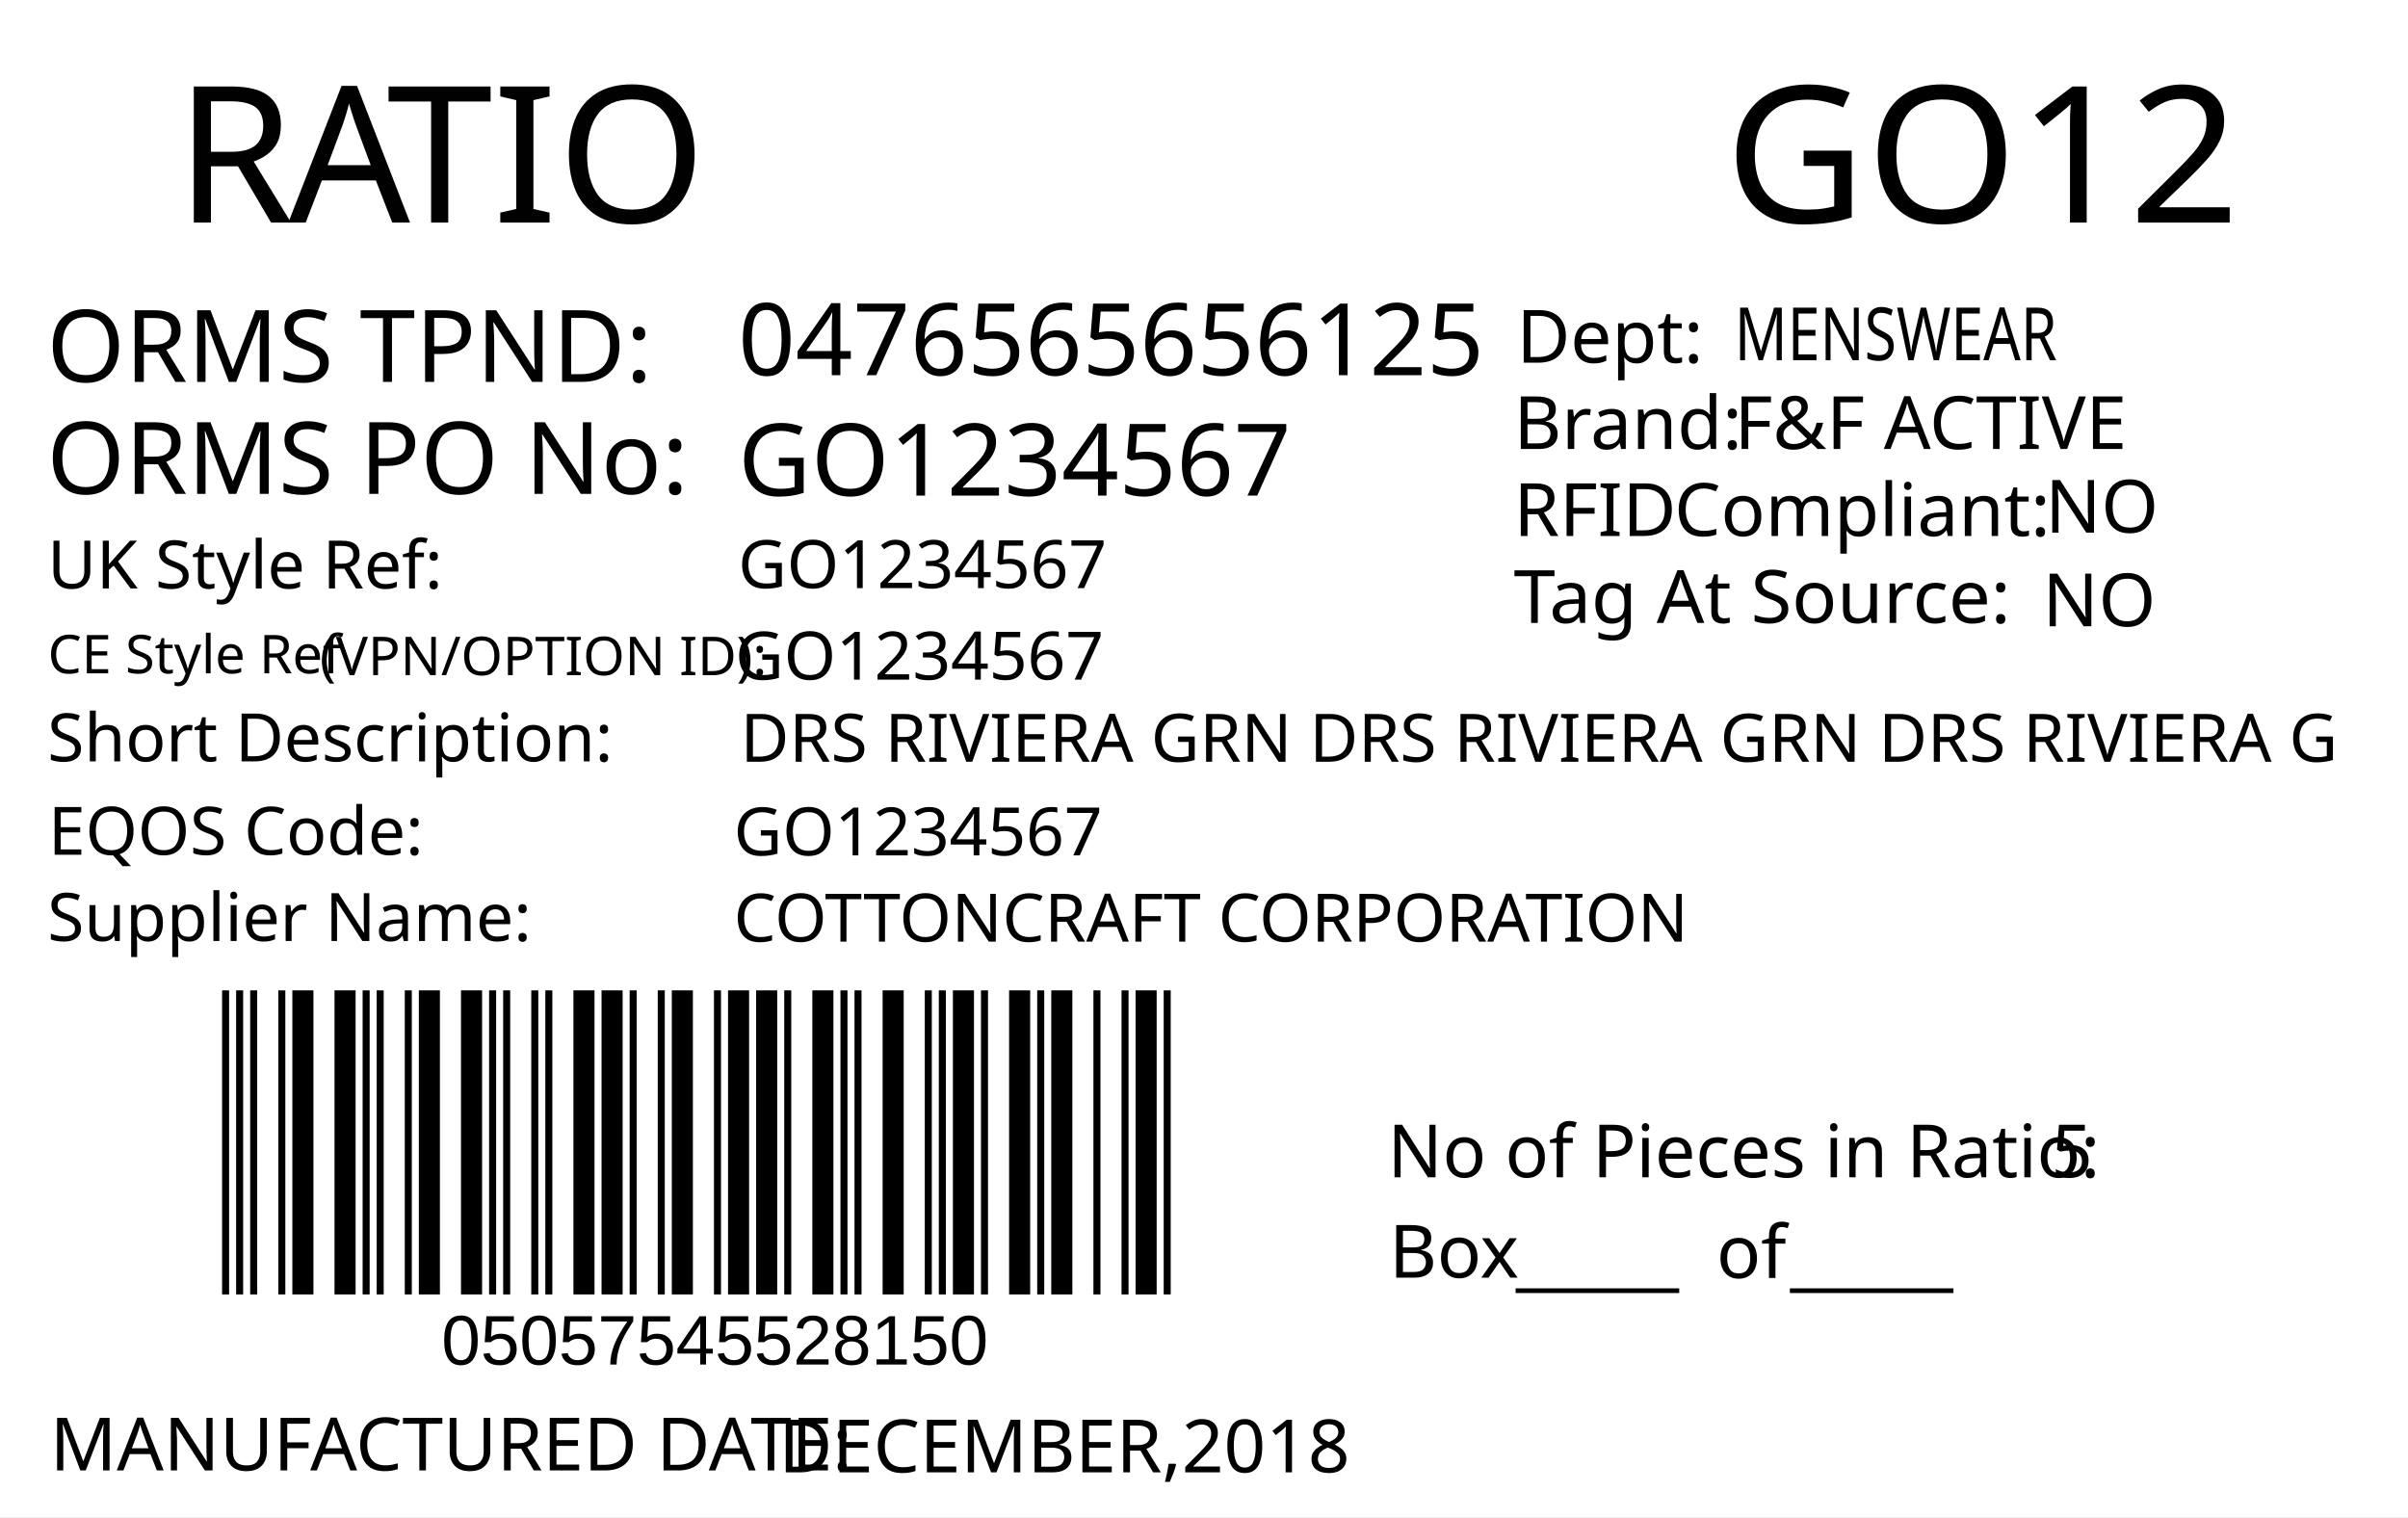
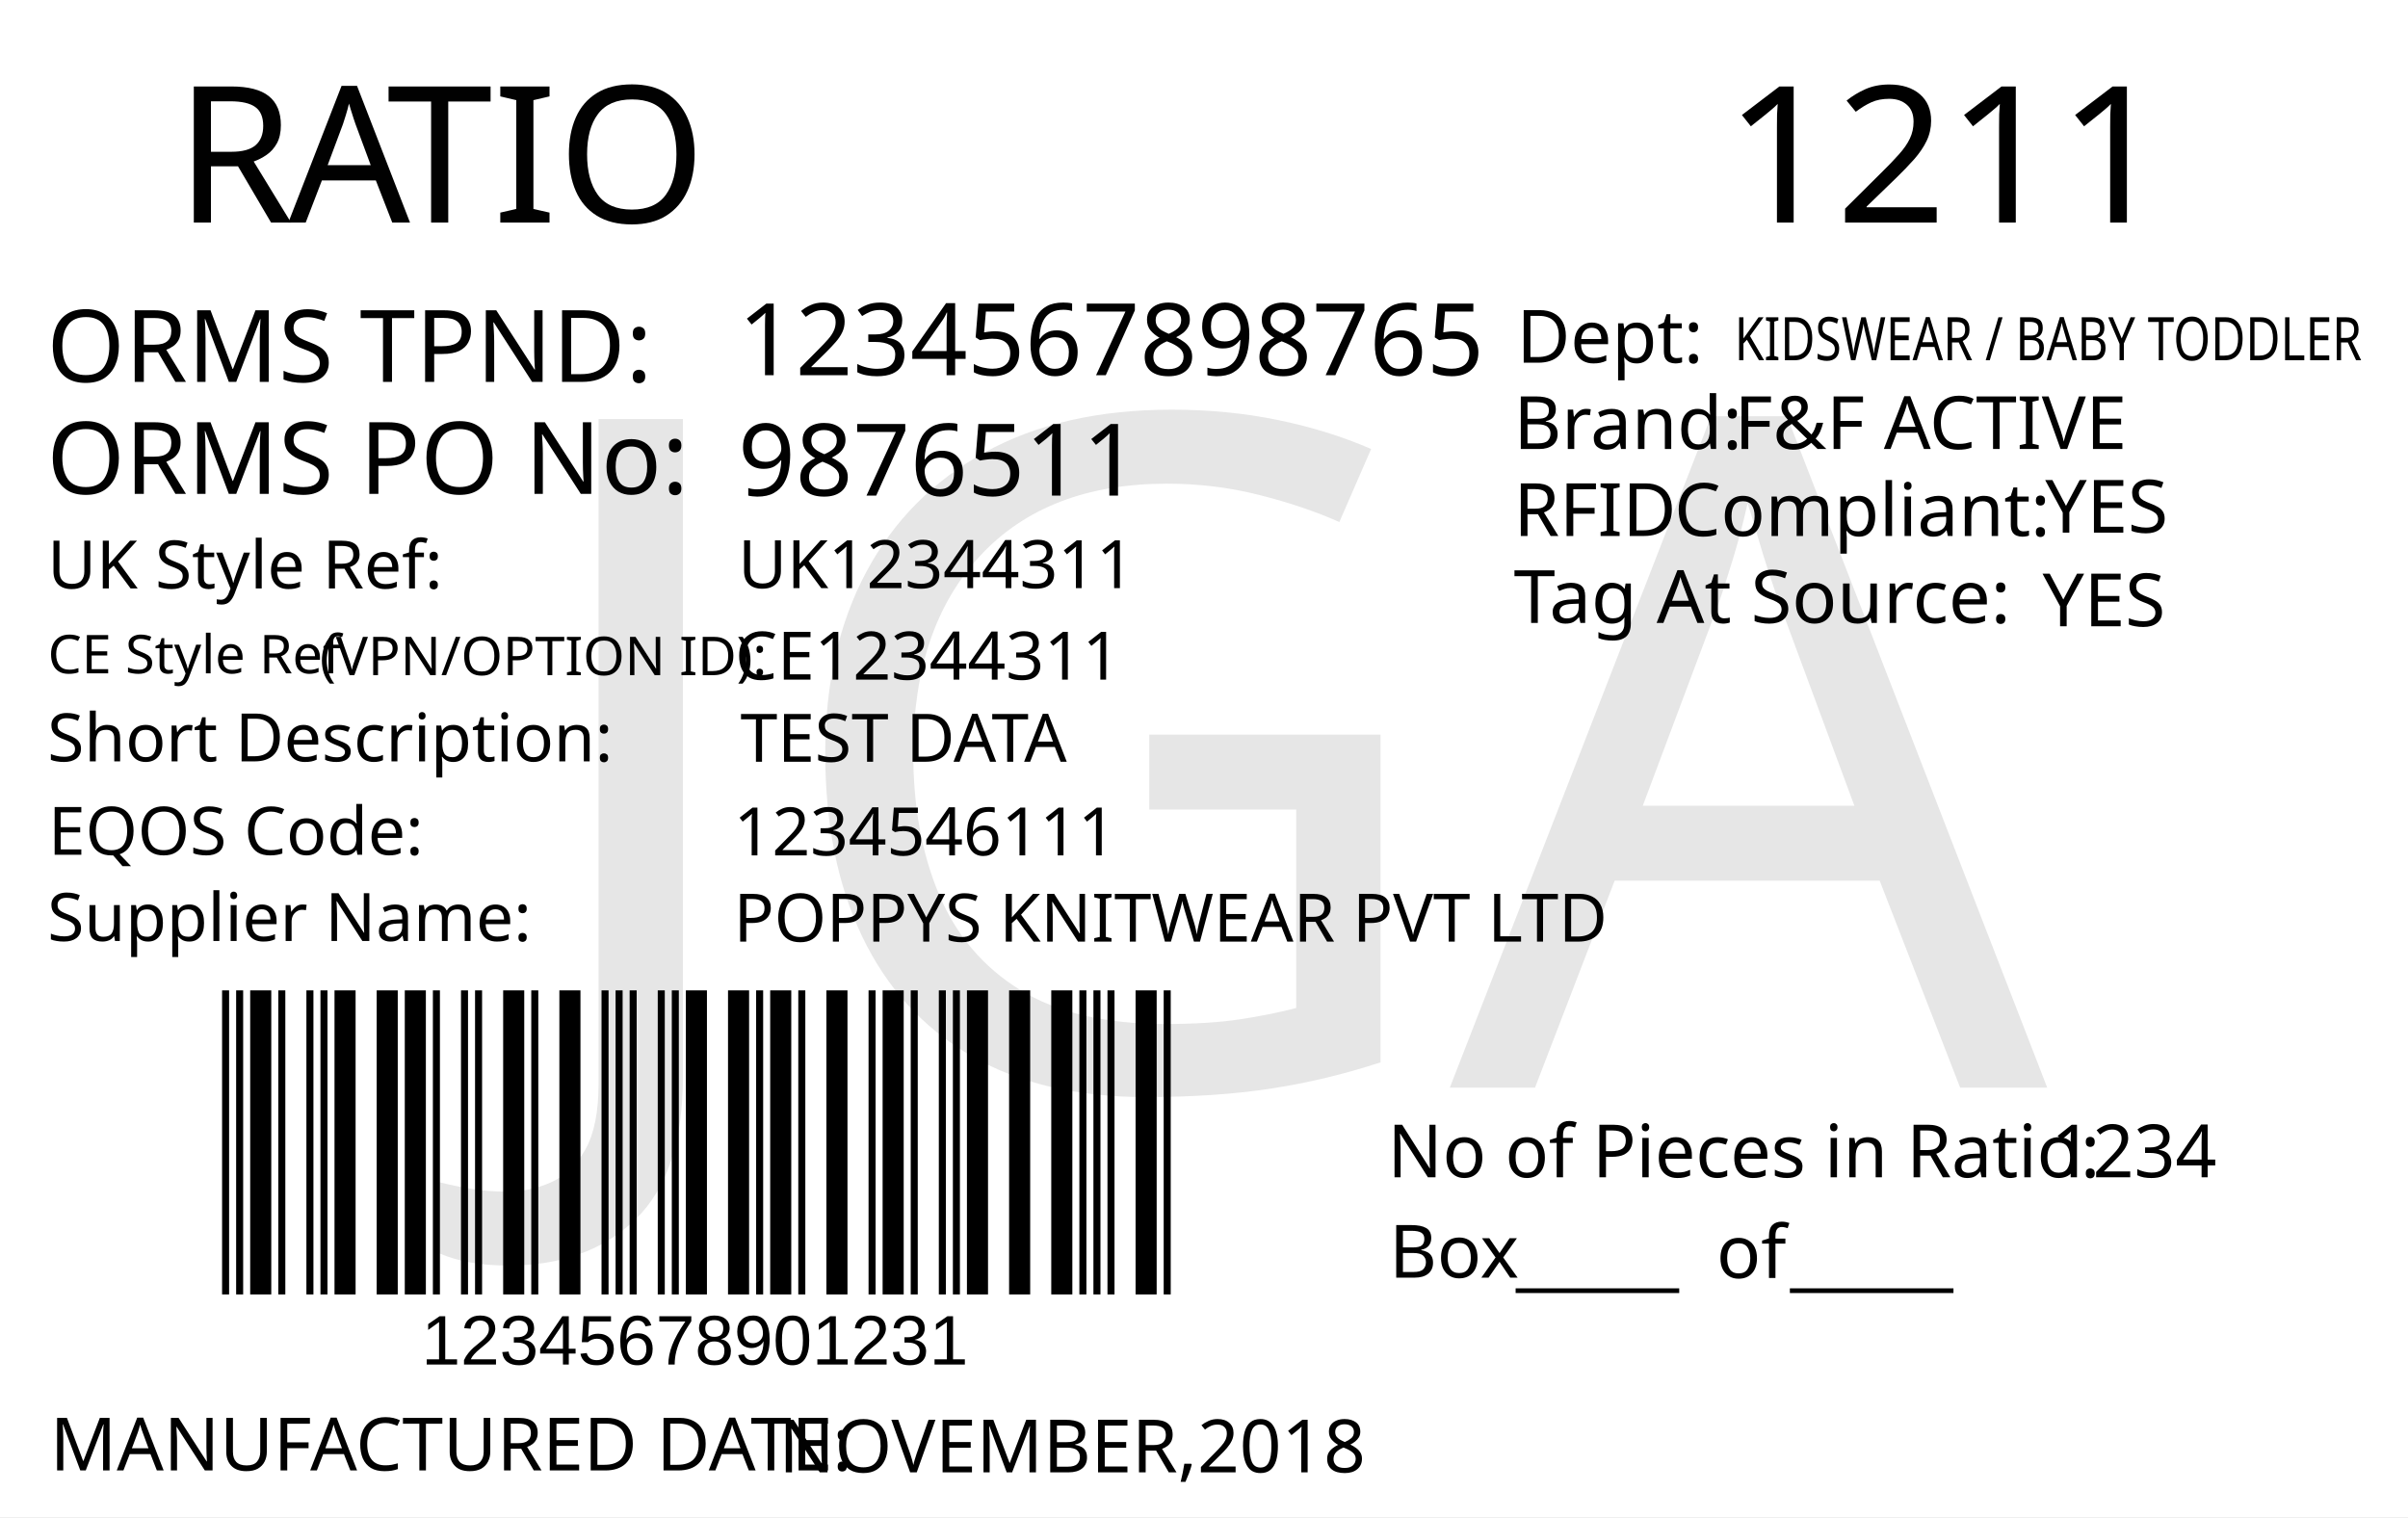
<svg xmlns="http://www.w3.org/2000/svg" version="1.1" id="Layer_1" x="0px" y="0px" viewBox="0 0 360 226.8" style="enable-background:new 0 0 360 226.8;" xml:space="preserve">
  <g>
    <rect y="0" style="fill:#FFFFFF;" width="360" height="226.8" />
  </g>
  <g>
    <text transform="matrix(1 0 0 1 26.2101 33.2706)" style="fill:#010101; font-family:'FranklinGothicBT-RomanCondensed', FrankGoth Cn BT; font-size:28.5px;">R</text>
    <text transform="matrix(1 0 0 1 43.1101 33.2706)" style="fill:#010101; font-family:'FranklinGothicBT-RomanCondensed', FrankGoth Cn BT; font-size:28.5px;">A</text>
    <text transform="matrix(1 0 0 1 57.8101 33.2706)" style="fill:#010101; font-family:'FranklinGothicBT-RomanCondensed', FrankGoth Cn BT; font-size:28.5px;">TIO</text>
  </g>
  <text transform="matrix(0.9824 0 0 1 207.4434 176.0099)" style="fill:#010101; font-family:'FranklinGothicBT-RomanCondensed', FrankGoth Cn BT; font-size:11px;">No of Pieces in Ratio:</text>
  <text transform="matrix(1 0 0 1 207.6777 191.0099)" style="fill:#010101; font-family:'FranklinGothicBT-RomanCondensed', FrankGoth Cn BT; font-size:11px;">Box</text>
-   <text transform="matrix(0.9824 0 0 1 306.6689 176.0099)" style="fill:#010101; font-family:'FranklinGothicBT-RomanCondensed', FrankGoth Cn BT; font-size:11px;" id="pieces_in_ratio">5</text>
-   <text transform="matrix(1.0186 0 0 1 257.8419 33.272)" style="font-family:'FranklinGothicBT-RomanCondensed', FrankGoth Cn BT; font-size:28.5px;" id="season_code">GO12</text>
+   <text transform="matrix(0.9824 0 0 1 306.6689 176.0099)" style="fill:#010101; font-family:'FranklinGothicBT-RomanCondensed', FrankGoth Cn BT; font-size:11px;" id="pieces_in_ratio">1234</text>
+   <text transform="matrix(1.0186 0 0 1 257.8419 33.272)" style="font-family:'FranklinGothicBT-RomanCondensed', FrankGoth Cn BT; font-size:28.5px;" id="season_code">1211</text>
  <g width="391" height="178" transform="matrix(0.3625 0 0 0.2548 30 129.001)" id="barcode">
    <svg id="ean-13" width="408.900px" height="328.02px" x="0px" y="0px" viewBox="0 0 463 222" version="1.1" font-size="30px" font-family="frankgothcnbt" style="transform: translate(0px, 0px);">
      <rect x="0" y="0" width="463" height="222" style="fill:#ffffff;" />
      <g transform="translate(10, 10)" style="fill:#000000;">
        <rect x="0" y="0" width="3.281" height="202" />
        <rect x="6.563" y="0" width="3.281" height="202" />
-         <rect x="13.126" y="0" width="3.281" height="202" />
+         <rect x="13.126" y="0" width="9.844" height="202" />
        <rect x="26.252" y="0" width="3.281" height="202" />
-         <rect x="32.815" y="0" width="9.844" height="202" />
+         <rect x="39.378" y="0" width="3.281" height="202" />
+         <rect x="45.941" y="0" width="3.281" height="202" />
        <rect x="52.504" y="0" width="9.844" height="202" />
-         <rect x="65.63" y="0" width="3.281" height="202" />
-         <rect x="72.193" y="0" width="3.281" height="202" />
-         <rect x="85.318" y="0" width="3.281" height="202" />
-         <rect x="91.881" y="0" width="9.844" height="202" />
-         <rect x="111.57" y="0" width="9.844" height="202" />
-         <rect x="124.696" y="0" width="3.281" height="202" />
-         <rect x="131.259" y="0" width="3.281" height="202" />
+         <rect x="72.193" y="0" width="9.844" height="202" />
+         <rect x="85.318" y="0" width="9.844" height="202" />
+         <rect x="98.444" y="0" width="3.281" height="202" />
+         <rect x="111.57" y="0" width="3.281" height="202" />
+         <rect x="118.133" y="0" width="3.281" height="202" />
+         <rect x="131.259" y="0" width="9.844" height="202" />
        <rect x="144.385" y="0" width="3.281" height="202" />
-         <rect x="150.948" y="0" width="3.281" height="202" />
-         <rect x="164.074" y="0" width="9.844" height="202" />
-         <rect x="177.2" y="0" width="9.844" height="202" />
+         <rect x="157.511" y="0" width="9.844" height="202" />
+         <rect x="177.2" y="0" width="3.281" height="202" />
+         <rect x="183.763" y="0" width="3.281" height="202" />
        <rect x="190.326" y="0" width="3.281" height="202" />
        <rect x="203.452" y="0" width="3.281" height="202" />
-         <rect x="210.015" y="0" width="9.844" height="202" />
-         <rect x="229.704" y="0" width="3.281" height="202" />
+         <rect x="210.015" y="0" width="3.281" height="202" />
+         <rect x="216.578" y="0" width="9.844" height="202" />
        <rect x="236.267" y="0" width="9.844" height="202" />
-         <rect x="249.392" y="0" width="9.844" height="202" />
-         <rect x="262.518" y="0" width="3.281" height="202" />
-         <rect x="275.644" y="0" width="9.844" height="202" />
-         <rect x="288.77" y="0" width="3.281" height="202" />
-         <rect x="295.333" y="0" width="3.281" height="202" />
+         <rect x="249.392" y="0" width="3.281" height="202" />
+         <rect x="255.955" y="0" width="9.844" height="202" />
+         <rect x="269.081" y="0" width="3.281" height="202" />
+         <rect x="282.207" y="0" width="9.844" height="202" />
+         <rect x="301.896" y="0" width="3.281" height="202" />
        <rect x="308.459" y="0" width="9.844" height="202" />
-         <rect x="328.148" y="0" width="3.281" height="202" />
+         <rect x="321.585" y="0" width="3.281" height="202" />
        <rect x="334.711" y="0" width="3.281" height="202" />
-         <rect x="341.274" y="0" width="9.844" height="202" />
-         <rect x="354.4" y="0" width="3.281" height="202" />
+         <rect x="341.274" y="0" width="3.281" height="202" />
+         <rect x="347.837" y="0" width="9.844" height="202" />
        <rect x="367.526" y="0" width="9.844" height="202" />
-         <rect x="380.652" y="0" width="3.281" height="202" />
        <rect x="387.215" y="0" width="9.844" height="202" />
+         <rect x="400.341" y="0" width="3.281" height="202" />
        <rect x="406.904" y="0" width="3.281" height="202" />
-         <rect x="420.029" y="0" width="3.281" height="202" />
+         <rect x="413.466" y="0" width="3.281" height="202" />
        <rect x="426.592" y="0" width="9.844" height="202" />
        <rect x="439.718" y="0" width="3.281" height="202" />
      </g>
    </svg>
  </g>
  <text transform="matrix(1 0 0 1 226.6045 191.6242)" style="font-family:'FranklinGothicBT-RomanCondensed', FrankGoth Cn BT; font-size:11px;">_____</text>
  <text transform="matrix(1 0 0 1 267.6045 191.6242)" style="font-family:'FranklinGothicBT-RomanCondensed', FrankGoth Cn BT; font-size:11px;">_____</text>
  <text transform="matrix(1 0 0 1 256.6045 191.0617)" style="font-family:'FranklinGothicBT-RomanCondensed', FrankGoth Cn BT; font-size:11px;">of</text>
-   <text transform="matrix(1 0 0 1 66 204.0012)" style="font-family:Myriad, Myriad Roman, Arial, sans-serif; font-size:10.5px;" id="barcode_number">05057545528150</text>
+   <text transform="matrix(1 0 0 1 63 204.0012)" style="font-family:Myriad, Myriad Roman, Arial, sans-serif; font-size:10.5px;" id="barcode_number">12345678901231</text>
  <text transform="matrix(1 0 0 1 6.9752 57.0918)" style="fill:#010101; font-family:'FranklinGothicBT-RomanCondensed', FrankGoth Cn BT; font-size:15px;">ORMS TPND: </text>
-   <text id="tpnd" transform="matrix(1 0 0 1 110.337 56.0918)" style="fill:#010101; font-family:'FranklinGothicBT-RomanCondensed', FrankGoth Cn BT; font-size:15px;">0476565656125</text>
-   <text id="po_number" transform="matrix(1 0 0 1 110.337 74.0918)" style="fill:#010101; font-family:'FranklinGothicBT-RomanCondensed', FrankGoth Cn BT; font-size:15px;">GO1234567</text>
+   <text id="tpnd" transform="matrix(1 0 0 1 110.337 56.0918)" style="fill:#010101; font-family:'FranklinGothicBT-RomanCondensed', FrankGoth Cn BT; font-size:15px;">1234567898765</text>
+   <text id="po_number" transform="matrix(1 0 0 1 110.337 74.0918)" style="fill:#010101; font-family:'FranklinGothicBT-RomanCondensed', FrankGoth Cn BT; font-size:15px;">9876511</text>
  <text transform="matrix(1 0 0 1 6.9752 73.8329)" style="fill:#010101; font-family:'FranklinGothicBT-RomanCondensed', FrankGoth Cn BT; font-size:15px;">ORMS PO No: </text>
  <text transform="matrix(1 0 0 1 226.301 67.1268)" style="fill:#010101; font-family:'FranklinGothicBT-RomanCondensed', FrankGoth Cn BT; font-size:11px;">Brand: </text>
  <text id="brand" transform="matrix(1 0 0 1 259.3065 67.1268)" style="font-family:'FranklinGothicBT-RomanCondensed', FrankGoth Cn BT; font-size:11px;">F&amp;F ACTIVE</text>
-   <text id="rfid" transform="matrix(1 0 0 1 305.7588 79.6275)" style="fill:#010101; font-family:'FranklinGothicBT-RomanCondensed', FrankGoth Cn BT; font-size:11px;">NO</text>
-   <text id="tag_at_source" transform="matrix(1 0 0 1 305.3614 93.6278)" style="fill:#010101; font-family:'FranklinGothicBT-RomanCondensed', FrankGoth Cn BT; font-size:11px;">NO</text>
+   <text id="rfid" transform="matrix(1 0 0 1 305.7588 79.6275)" style="fill:#010101; font-family:'FranklinGothicBT-RomanCondensed', FrankGoth Cn BT; font-size:11px;">YES</text>
+   <text id="tag_at_source" transform="matrix(1 0 0 1 305.3614 93.6278)" style="fill:#010101; font-family:'FranklinGothicBT-RomanCondensed', FrankGoth Cn BT; font-size:11px;">YES</text>
  <g>
    <text transform="matrix(1 0 0 1 226.3014 80.1265)" style="fill:#010101; font-family:'FranklinGothicBT-RomanCondensed', FrankGoth Cn BT; font-size:11px;">RFID </text>
    <text transform="matrix(1 0 0 1 250.3014 80.1265)" style="fill:#010101; font-family:'FranklinGothicBT-RomanCondensed', FrankGoth Cn BT; font-size:11px;">Compliant:</text>
  </g>
  <text transform="matrix(1.0159 0 0 1 226.3023 93.126)" style="fill:#010101; font-family:'FranklinGothicBT-RomanCondensed', FrankGoth Cn BT; font-size:11px;">Tag At Source:</text>
  <text transform="matrix(1 0 0 1 226.7367 54.2236)" style="font-family:'FranklinGothicBT-RomanCondensed', FrankGoth Cn BT; font-size:11px;">Dept:</text>
-   <text transform="matrix(0.7943 0 0 1 259.3072 53.8575)" style="font-family:'FranklinGothicBT-RomanCondensed', FrankGoth Cn BT; font-size:11px;" id="department">MENSWEAR</text>
+   <text transform="matrix(0.7943 0 0 1 259.3072 53.8575)" style="font-family:'FranklinGothicBT-RomanCondensed', FrankGoth Cn BT; font-size:9px;" id="department">KIDSWEAR / BABY TODDLER</text>
  <text transform="matrix(1 0 0 1 7.4746 219.8343)" style="fill:#010101; font-family:'FranklinGothicBT-RomanCondensed', FrankGoth Cn BT; font-size:11px;">MANUFACTURED DATE: </text>
-   <text transform="matrix(1 0 0 1 116.4166 220.1177)" style="fill:#010101; font-family:'FranklinGothicBT-RomanCondensed', FrankGoth Cn BT; font-size:11px;" id="manufactured_date">DECEMBER,2018</text>
+   <text transform="matrix(1 0 0 1 116.4166 220.1177)" style="fill:#010101; font-family:'FranklinGothicBT-RomanCondensed', FrankGoth Cn BT; font-size:11px;" id="manufactured_date">NOVEMBER,2018</text>
  <text transform="matrix(1 0 0 1 7.0915 87.9772)" style="fill:#010101; font-family:'FranklinGothicBT-RomanCondensed', FrankGoth Cn BT; font-size:10px;">UK Style Ref:</text>
  <text transform="matrix(1 0 0 1 60.5915 87.9772)" style="fill:#010101; font-family:'FranklinGothicBT-RomanCondensed', FrankGoth Cn BT; font-size:10px; letter-spacing:43;"> </text>
  <text transform="matrix(1 0 0 1 106.3915 87.9772)" style="fill:#010101; font-family:'FranklinGothicBT-RomanCondensed', FrankGoth Cn BT; font-size:10px;"> </text>
  <text transform="matrix(1 0 0 1 47.8127 100.9358)" style="font-family:'FranklinGothicBT-RomanCondensed', FrankGoth Cn BT; font-size:8px;">(VPN/OPTION ID): </text>
  <text transform="matrix(1 0 0 1 7.1484 100.6662)" style="font-family:'FranklinGothicBT-RomanCondensed', FrankGoth Cn BT; font-size:8px;">CE Style Ref</text>
  <text transform="matrix(1 0 0 1 7.0915 113.8258)" style="fill:#010101; font-family:'FranklinGothicBT-RomanCondensed', FrankGoth Cn BT; font-size:10px;">Short Description:</text>
  <text transform="matrix(1 0 0 1 81.3915 113.8258)" style="fill:#010101; font-family:'FranklinGothicBT-RomanCondensed', FrankGoth Cn BT; font-size:10px; letter-spacing:5;"> </text>
  <text transform="matrix(1 0 0 1 90.1915 113.8258)" style="fill:#010101; font-family:'FranklinGothicBT-RomanCondensed', FrankGoth Cn BT; font-size:10px;"> </text>
  <text transform="matrix(1 0 0 1 7.2047 127.7898)" style="fill:#010101; font-family:'FranklinGothicBT-RomanCondensed', FrankGoth Cn BT; font-size:10px;">EQOS Code:</text>
  <text transform="matrix(1 0 0 1 56.0047 127.7898)" style="fill:#010101; font-family:'FranklinGothicBT-RomanCondensed', FrankGoth Cn BT; font-size:10px; letter-spacing:21;"> </text>
  <text transform="matrix(1 0 0 1 79.8047 127.7898)" style="fill:#010101; font-family:'FranklinGothicBT-RomanCondensed', FrankGoth Cn BT; font-size:10px;"> </text>
  <text transform="matrix(1 0 0 1 7.0915 140.6738)" style="fill:#010101; font-family:'FranklinGothicBT-RomanCondensed', FrankGoth Cn BT; font-size:10px;">Supplier Name:</text>
  <text transform="matrix(1 0 0 1 68.9915 140.6738)" style="fill:#010101; font-family:'FranklinGothicBT-RomanCondensed', FrankGoth Cn BT; font-size:10px; letter-spacing:18;"> </text>
  <text transform="matrix(1 0 0 1 89.9915 140.6738)" style="fill:#010101; font-family:'FranklinGothicBT-RomanCondensed', FrankGoth Cn BT; font-size:10px;"> </text>
-   <text id="uk_style" transform="matrix(1 0 0 1 110.3394 87.9231)" style="fill:#010101; font-family:'FranklinGothicBT-RomanCondensed', FrankGoth Cn BT; font-size:10px;">GO1234567</text>
-   <text id="ce_style" transform="matrix(1 0 0 1 109.8976 101.6034)" style="fill:#010101; font-family:'FranklinGothicBT-RomanCondensed', FrankGoth Cn BT; font-size:10px;">GO1234567</text>
-   <text id="eqos" transform="matrix(1 0 0 1 109.6879 127.8833)" style="fill:#010101; font-family:'FranklinGothicBT-RomanCondensed', FrankGoth Cn BT; font-size:10px;">GO1234567</text>
-   <text id="supplier" transform="matrix(1 0 0 1 109.6879 140.7748)" style="fill:#010101; font-family:'FranklinGothicBT-RomanCondensed', FrankGoth Cn BT; font-size:10px;">COTTONCRAFT CORPORATION</text>
-   <text id="description" transform="matrix(1 0 0 1 110.6874 113.8823)" style="fill:#010101; font-family:'FranklinGothicBT-RomanCondensed', FrankGoth Cn BT; font-size:10px;">DRS RIVIERA GRN DRS RIVIERA GRN DRS RIVIERA G</text>
-   <text transform="matrix(1 0 0 1 76.6108 162.606)" style="font-family:'FranklinGothicBT-RomanCondensed', FrankGoth Cn BT; font-size:140px;opacity: 0.1;" id="watermark" />
+   <text id="uk_style" transform="matrix(1 0 0 1 110.3394 87.9231)" style="fill:#010101; font-family:'FranklinGothicBT-RomanCondensed', FrankGoth Cn BT; font-size:10px;">UK12344311</text>
+   <text id="ce_style" transform="matrix(1 0 0 1 109.8976 101.6034)" style="fill:#010101; font-family:'FranklinGothicBT-RomanCondensed', FrankGoth Cn BT; font-size:10px;">CE12344311</text>
+   <text id="eqos" transform="matrix(1 0 0 1 109.6879 127.8833)" style="fill:#010101; font-family:'FranklinGothicBT-RomanCondensed', FrankGoth Cn BT; font-size:10px;">1234546111</text>
+   <text id="supplier" transform="matrix(1 0 0 1 109.6879 140.7748)" style="fill:#010101; font-family:'FranklinGothicBT-RomanCondensed', FrankGoth Cn BT; font-size:10px;">POPPYS KNITWEAR PVT LTD</text>
+   <text id="description" transform="matrix(1 0 0 1 110.6874 113.8823)" style="fill:#010101; font-family:'FranklinGothicBT-RomanCondensed', FrankGoth Cn BT; font-size:10px;">TEST DATA</text>
+   <text transform="matrix(1 0 0 1 76.6108 162.606)" style="font-family:'FranklinGothicBT-RomanCondensed', FrankGoth Cn BT; font-size:140px;opacity: 0.1;" id="watermark">JGA</text>
</svg>
